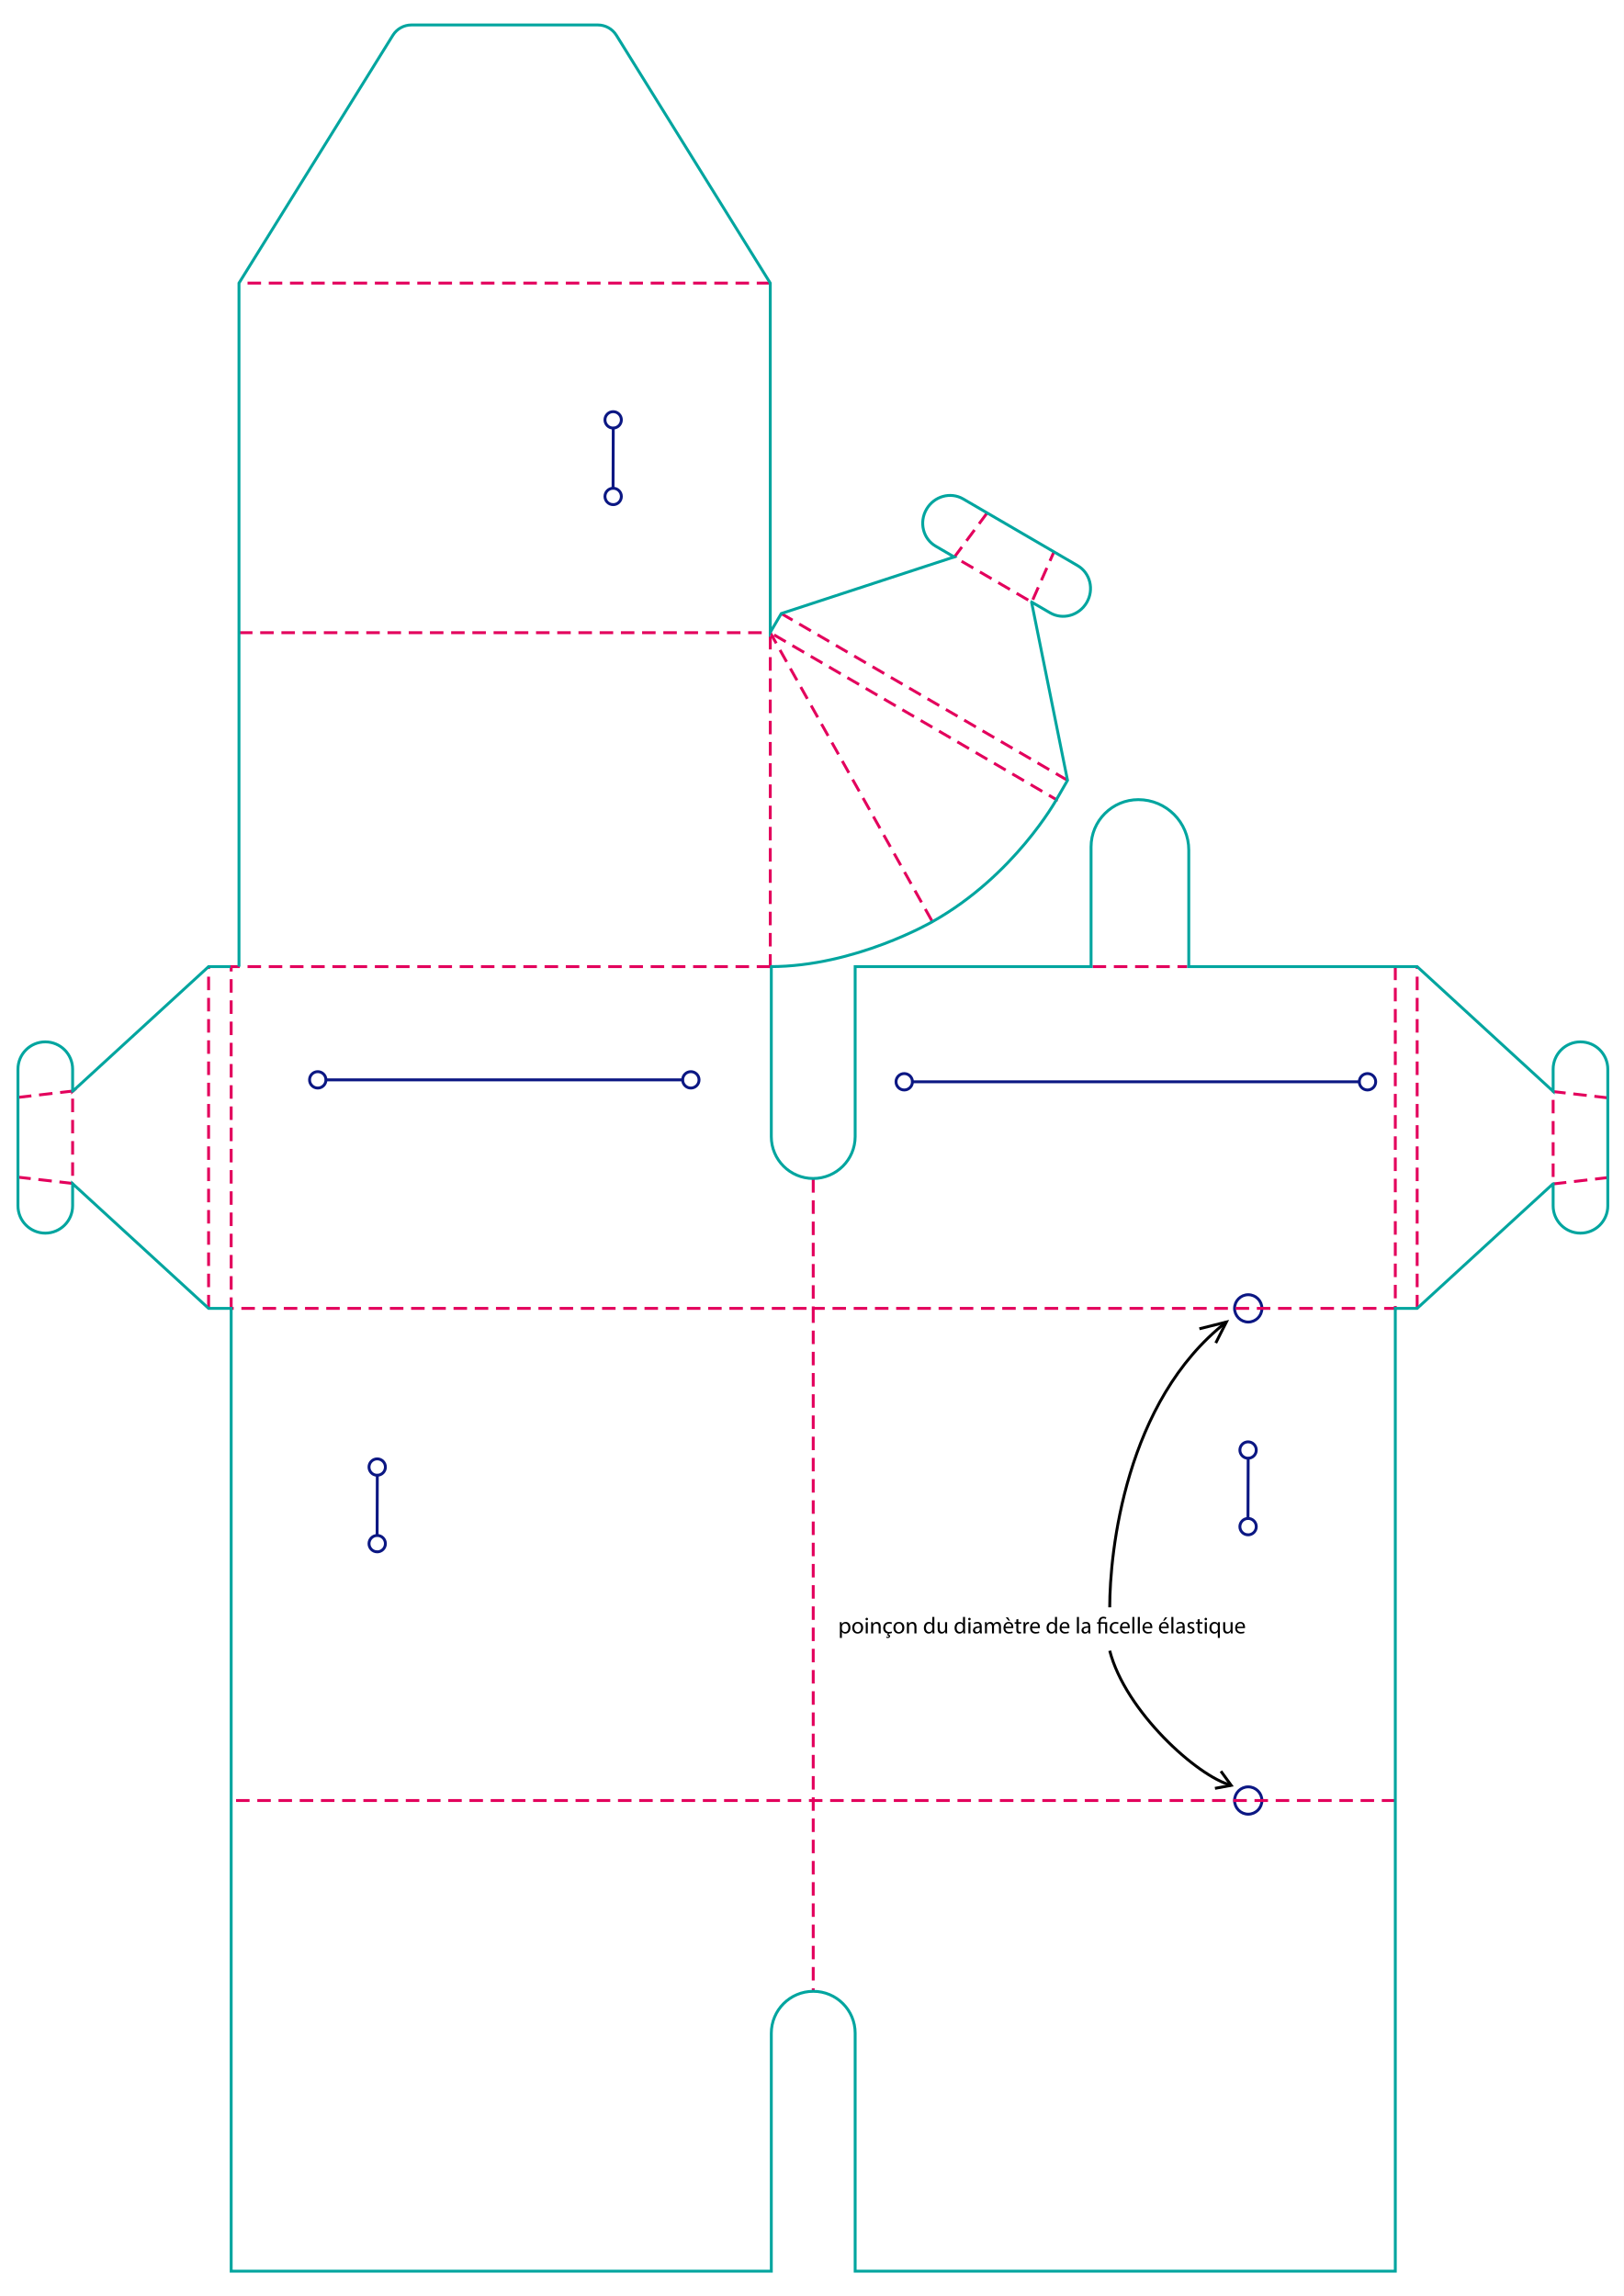
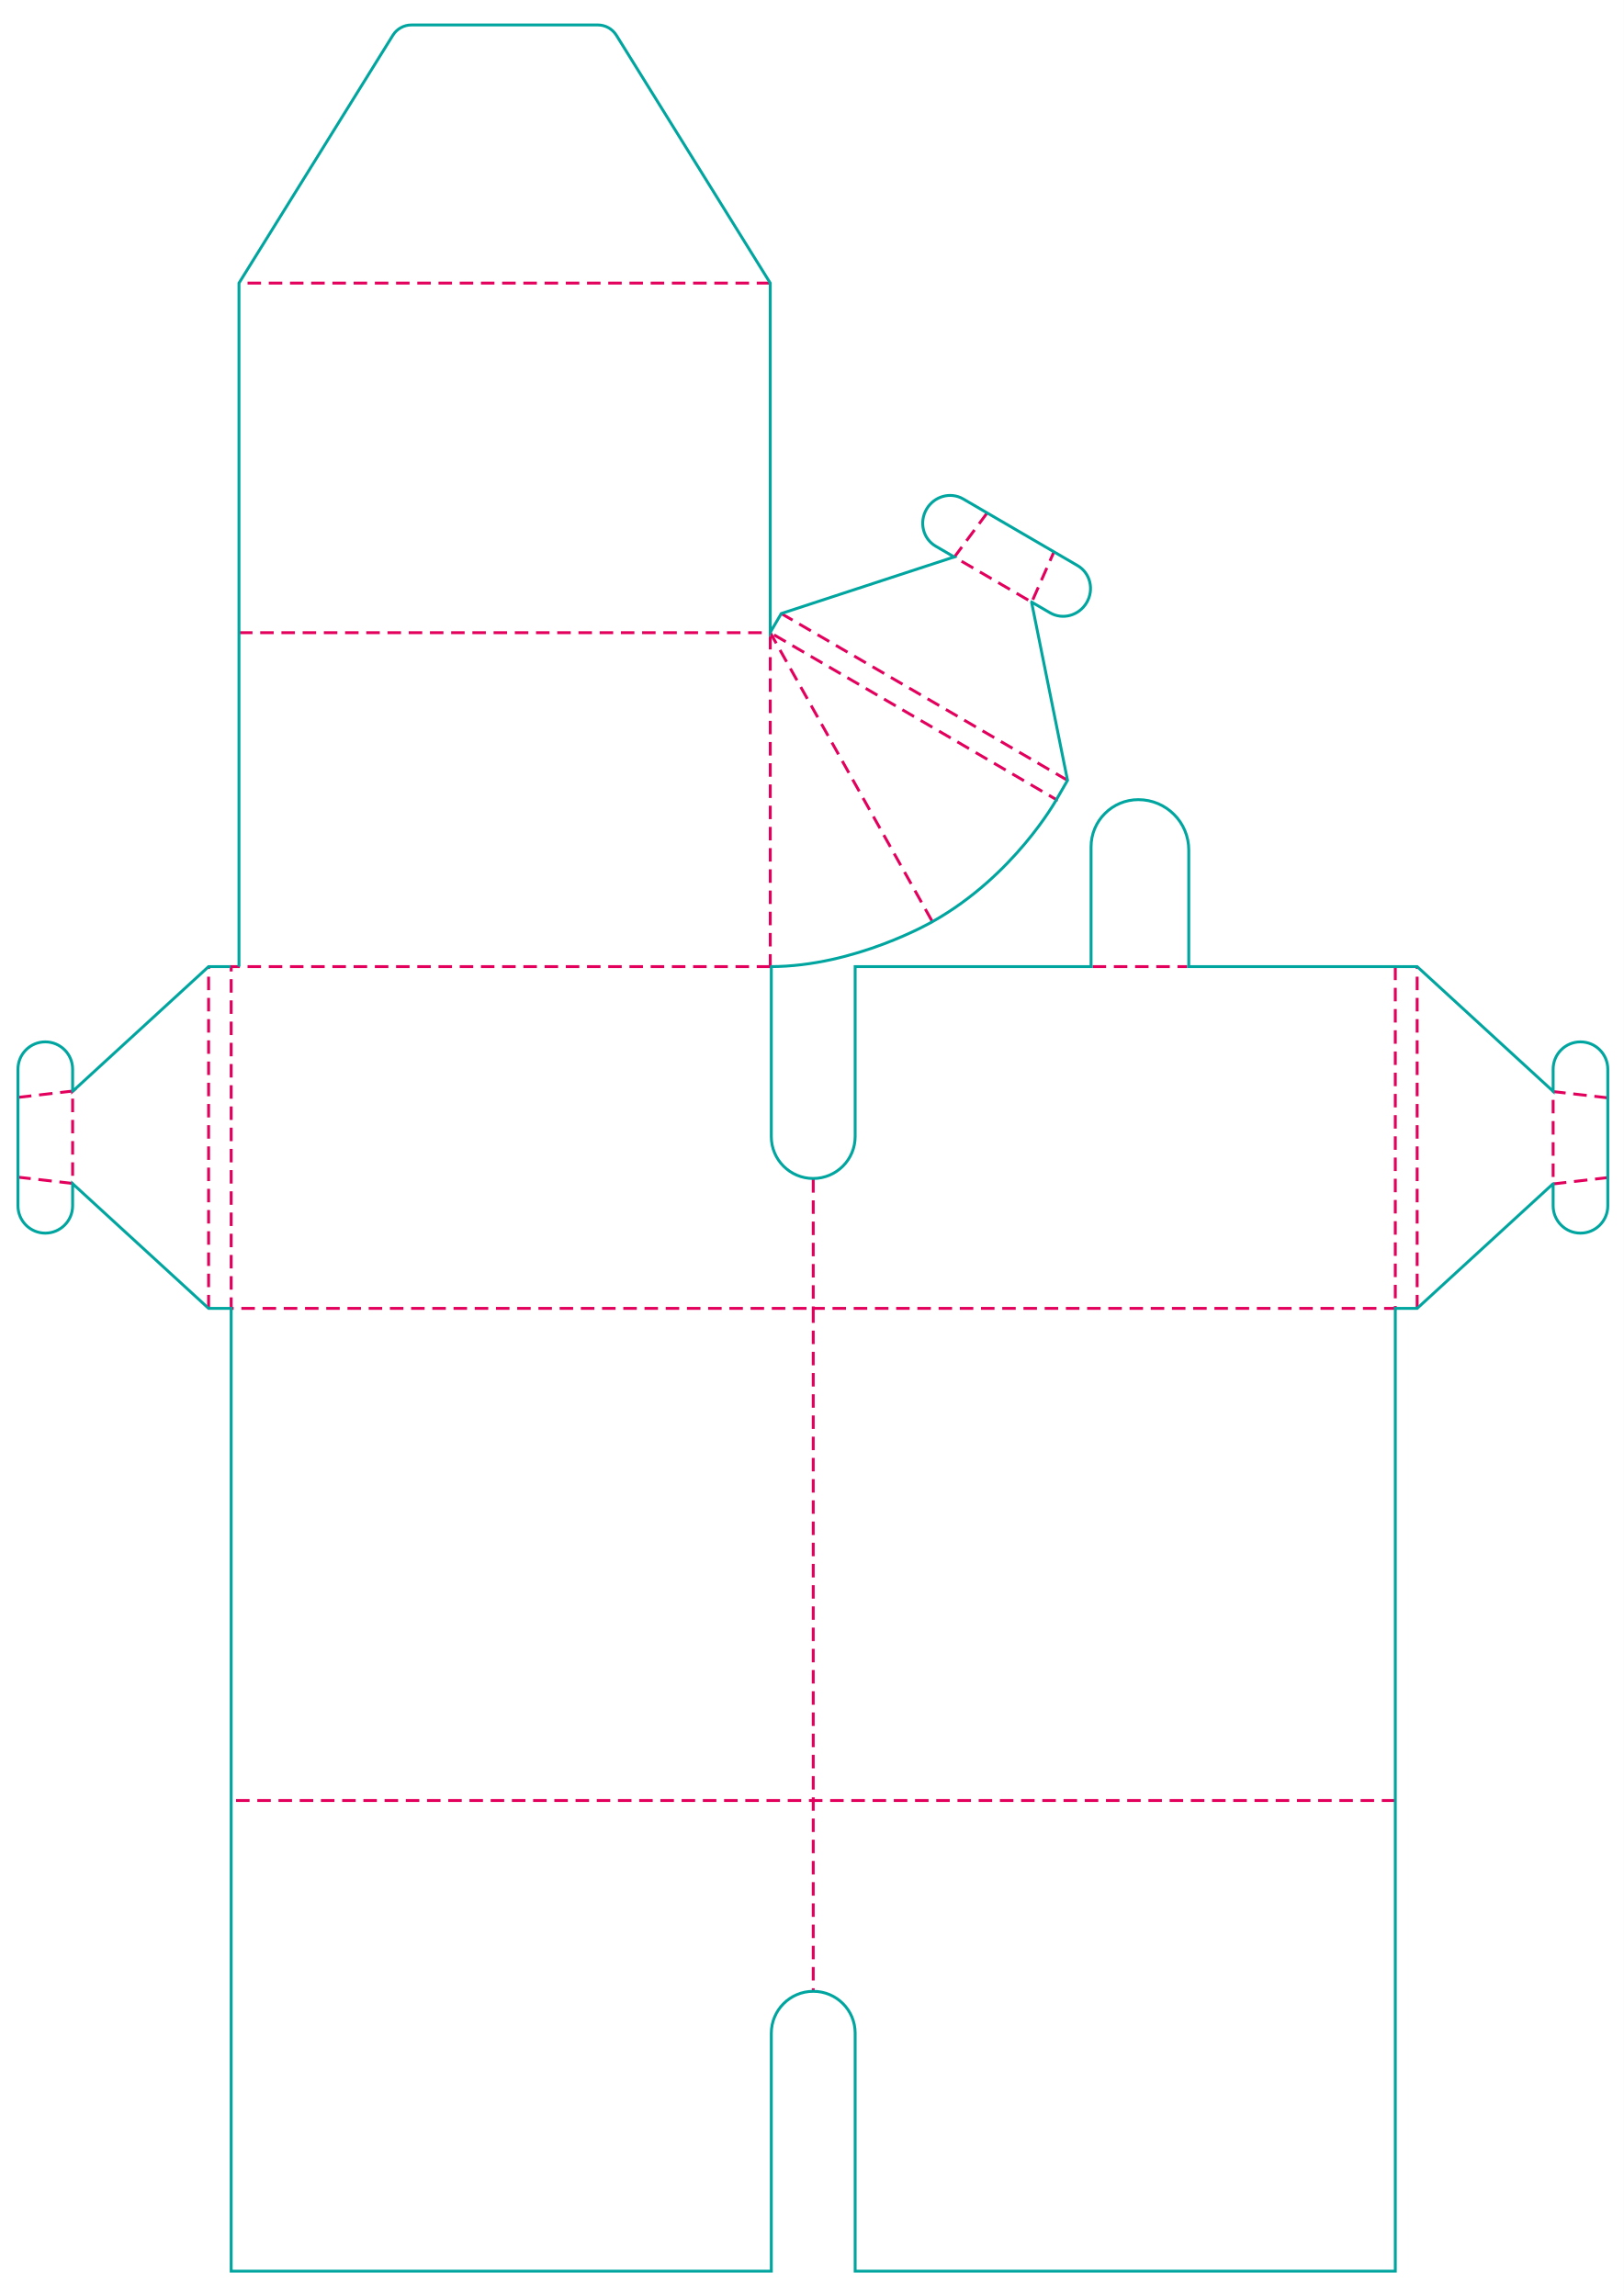
<svg xmlns="http://www.w3.org/2000/svg" viewBox="0 0 841.89 1190.55" role="img" aria-label="Aperçu du patron du porte-monnaie">
-   <style>path[stroke]{vector-effect:non-scaling-stroke;stroke-width:1.5px}path.fold{stroke-dasharray:7 4}</style>
+   <style>path[stroke]{vector-effect:non-scaling-stroke;stroke-width:1.5px}path.cut{stroke:#00A59F}path.fold{stroke:#E3005C}path.fold{stroke-dasharray:7 4}</style>
  <rect width="100%" height="100%" fill="#fff" />
-   <path fill="none" stroke-width="0.003" stroke-linecap="butt" stroke-linejoin="miter" class="hole" stroke="#0B1783" stroke-opacity="1" stroke-miterlimit="10" d="M -0.002 0.002 C -0.017 -0.002 -0.037 -0.006 -0.052 -0.006 C -2.401 -0.006 -4.304 1.897 -4.304 4.246 C -4.304 6.594 -2.401 8.497 -0.052 8.497 C 2.296 8.497 4.199 6.594 4.199 4.246 C 4.199 1.917 2.324 0.029 -0.002 0.002 L -0.103 -31.236 C -2.428 -31.264 -4.304 -33.151 -4.304 -35.48 C -4.304 -37.801 -2.444 -39.681 -0.134 -39.728 L -0.134 -39.744 L -0.134 -39.728 C -0.107 -39.728 -0.08 -39.732 -0.052 -39.732 C 2.296 -39.732 4.199 -37.829 4.199 -35.48 C 4.199 -33.136 2.296 -31.229 -0.052 -31.229 C -0.072 -31.229 -0.087 -31.233 -0.103 -31.236 " transform="matrix(0.999623, 0, 0, -0.999623, 195.6148, 764.9667)" />
-   <path fill="none" stroke-width="0.003" stroke-linecap="butt" stroke-linejoin="miter" class="hole" stroke="#0B1783" stroke-opacity="1" stroke-miterlimit="10" d="M -0.001 -0.001 C -0.017 -0.001 -0.036 -0.005 -0.052 -0.005 C -2.4 -0.005 -4.303 1.898 -4.303 4.247 C -4.303 6.595 -2.4 8.498 -0.052 8.498 C 2.297 8.498 4.2 6.595 4.2 4.247 C 4.2 1.918 2.324 0.03 -0.001 -0.001 L -0.106 -31.235 C -2.428 -31.263 -4.303 -33.15 -4.303 -35.479 C -4.303 -37.8 -2.443 -39.68 -0.134 -39.727 L -0.134 -39.742 L -0.134 -39.727 C -0.106 -39.727 -0.083 -39.735 -0.052 -39.735 C 2.297 -39.735 4.2 -37.832 4.2 -35.479 C 4.2 -33.134 2.297 -31.228 -0.052 -31.228 C -0.071 -31.228 -0.087 -31.235 -0.106 -31.235 " transform="matrix(0.999623, 0, 0, -0.999623, 317.9423, 221.9561)" />
-   <path fill="none" stroke-width="0.003" stroke-linecap="butt" stroke-linejoin="miter" class="hole" stroke="#0B1783" stroke-opacity="1" stroke-miterlimit="10" d="M 0 -0.001 C -0.019 -0.001 -0.035 -0.005 -0.055 -0.005 C -2.399 -0.005 -4.306 1.898 -4.306 4.247 C -4.306 6.596 -2.399 8.499 -0.055 8.499 C 2.294 8.499 4.197 6.596 4.197 4.247 C 4.197 1.914 2.321 0.031 0 -0.001 L -0.105 -31.235 C -2.43 -31.262 -4.306 -33.15 -4.306 -35.483 C -4.306 -37.8 -2.442 -39.68 -0.137 -39.727 L -0.137 -39.742 L -0.137 -39.727 C -0.105 -39.727 -0.082 -39.734 -0.055 -39.734 C 2.294 -39.734 4.197 -37.831 4.197 -35.483 C 4.197 -33.134 2.294 -31.227 -0.055 -31.227 C -0.07 -31.227 -0.09 -31.235 -0.105 -31.235 " transform="matrix(0.999623, 0, 0, -0.999623, 647.117, 756.1438)" />
-   <path fill="none" stroke-width="0.003" stroke-linecap="butt" stroke-linejoin="miter" class="hole" stroke="#0B1783" stroke-opacity="1" stroke-miterlimit="10" d="M -0.001 0.001 C -3.908 0.001 -7.085 3.181 -7.085 7.085 C -7.085 10.993 -3.908 14.174 -0.001 14.174 C 3.907 14.174 7.088 10.993 7.088 7.085 C 7.088 3.181 3.907 0.001 -0.001 0.001 Z M -0.001 0.001 " transform="matrix(0.999623, 0, 0, -0.999623, 647.1453, 685.5201)" />
-   <path fill="none" stroke-width="0.003" stroke-linecap="butt" stroke-linejoin="miter" class="hole" stroke="#0B1783" stroke-opacity="1" stroke-miterlimit="10" d="M -0.001 -0.002 C -3.908 -0.002 -7.085 3.179 -7.085 7.087 C -7.085 10.994 -3.908 14.175 -0.001 14.175 C 3.907 14.175 7.088 10.994 7.088 7.087 C 7.088 3.179 3.907 -0.002 -0.001 -0.002 Z M -0.001 -0.002 " transform="matrix(0.999623, 0, 0, -0.999623, 647.1453, 940.7091)" />
-   <path fill="none" stroke-width="0.003" stroke-linecap="butt" stroke-linejoin="miter" class="hole" stroke="#0B1783" stroke-opacity="1" stroke-miterlimit="10" d="M 0.002 -0 C 0.002 -2.349 -1.901 -4.252 -4.254 -4.252 C -6.598 -4.252 -8.505 -2.349 -8.505 -0 C -8.505 2.348 -6.598 4.251 -4.254 4.251 C -1.901 4.251 0.002 2.348 0.002 -0 L 231.765 -0 C 231.765 -2.349 233.668 -4.252 236.017 -4.252 C 238.365 -4.252 240.268 -2.349 240.268 -0 C 240.268 2.348 238.365 4.251 236.017 4.251 C 233.668 4.251 231.765 2.348 231.765 -0 " transform="matrix(0.999623, 0, 0, -0.999623, 473.0449, 560.9371)" />
-   <path fill="none" stroke-width="0.003" stroke-linecap="butt" stroke-linejoin="miter" class="hole" stroke="#0B1783" stroke-opacity="1" stroke-miterlimit="10" d="M 0.001 0 C 0.001 2.349 1.904 4.252 4.253 4.252 C 6.602 4.252 8.505 2.349 8.505 0 C 8.505 -2.349 6.602 -4.252 4.253 -4.252 C 1.904 -4.252 0.001 -2.349 0.001 0 L -184.994 0 C -184.994 2.349 -186.897 4.252 -189.246 4.252 C -191.594 4.252 -193.497 2.349 -193.497 0 C -193.497 -2.349 -191.594 -4.252 -189.246 -4.252 C -186.897 -4.252 -184.994 -2.349 -184.994 0 " transform="matrix(0.999623, 0, 0, -0.999623, 353.9126, 559.9375)" />
  <path fill="none" stroke-width="0.003" stroke-linecap="butt" stroke-linejoin="miter" class="fold" stroke="#E3005C" stroke-opacity="1" stroke-miterlimit="10" d="M -0.001 -0.001 L 28.345 3.289 L 28.345 3.156 L 28.509 3.305 L 28.345 3.289 L 28.345 -44.753 L 28.185 -44.604 L -0.001 -41.372 " transform="matrix(0.999623, 0, 0, -0.999623, 9.313943, 569.0377)" />
  <path fill="none" stroke-width="0.003" stroke-linecap="butt" stroke-linejoin="miter" class="fold" stroke="#E3005C" stroke-opacity="1" stroke-miterlimit="10" d="M -0.001 -0.002 L -0.001 177.28 " transform="matrix(0.999623, 0, 0, -0.999623, 108.1454, 678.4358)" />
  <path fill="none" stroke-width="0.003" stroke-linecap="butt" stroke-linejoin="miter" class="fold" stroke="#E3005C" stroke-opacity="1" stroke-miterlimit="10" d="M 0.002 -0 L -603.769 -0 " transform="matrix(0.999623, 0, 0, -0.999623, 723.389, 933.6248)" />
  <path fill="none" stroke-width="0.003" stroke-linecap="butt" stroke-linejoin="miter" class="fold" stroke="#E3005C" stroke-opacity="1" stroke-miterlimit="10" d="M 0.001 -0.001 L -279.597 -0.001 L -279.597 -177.283 L 22.286 -177.283 L 22.286 -531.537 " transform="matrix(0.999623, 0, 0, -0.999623, 399.3393, 501.2214)" />
  <path fill="none" stroke-width="0.003" stroke-linecap="butt" stroke-linejoin="miter" class="fold" stroke="#E3005C" stroke-opacity="1" stroke-miterlimit="10" d="M 0.001 -0.001 L 275.546 -0.001 L 275.546 0.12 L 275.546 -0.001 L 359.629 -149.929 " transform="matrix(0.999623, 0, 0, -0.999623, 123.8972, 328.0572)" />
  <path fill="none" stroke-width="0.003" stroke-linecap="butt" stroke-linejoin="miter" class="fold" stroke="#E3005C" stroke-opacity="1" stroke-miterlimit="10" d="M 0.001 -0.001 L -275.545 -0.001 " transform="matrix(0.999623, 0, 0, -0.999623, 399.3393, 146.7921)" />
  <path fill="none" stroke-width="0.003" stroke-linecap="butt" stroke-linejoin="miter" class="fold" stroke="#E3005C" stroke-opacity="1" stroke-miterlimit="10" d="M 0.002 -0.001 L -16.899 -22.771 L -17.102 -22.842 L 2.956 -34.533 L 23.018 -46.221 L 23.128 -46.284 L 23.061 -46.436 L 23.018 -46.221 L 23.128 -46.284 L 34.648 -20.188 " transform="matrix(0.999623, 0, 0, -0.999623, 511.7871, 265.96)" />
  <path fill="none" stroke-width="0.003" stroke-linecap="butt" stroke-linejoin="miter" class="fold" stroke="#E3005C" stroke-opacity="1" stroke-miterlimit="10" d="M 0.001 -0.001 L -148.461 86.512 " transform="matrix(0.999623, 0, 0, -0.999623, 553.4521, 404.628)" />
  <path fill="none" stroke-width="0.003" stroke-linecap="butt" stroke-linejoin="miter" class="fold" stroke="#E3005C" stroke-opacity="1" stroke-miterlimit="10" d="M 0.001 -0.001 L -0.542 -0.001 L -0.542 173.228 L 147.869 86.613 L 147.92 86.832 " transform="matrix(0.999623, 0, 0, -0.999623, 399.8821, 501.2214)" />
  <path fill="none" stroke-width="0.003" stroke-linecap="butt" stroke-linejoin="miter" class="fold" stroke="#E3005C" stroke-opacity="1" stroke-miterlimit="10" d="M 0.002 -0.001 L 0.002 -177.283 L -301.886 -177.283 L -301.886 -109.898 " transform="matrix(0.999623, 0, 0, -0.999623, 723.389, 501.2214)" />
  <path fill="none" stroke-width="0.003" stroke-linecap="butt" stroke-linejoin="miter" class="fold" stroke="#E3005C" stroke-opacity="1" stroke-miterlimit="10" d="M -0.001 -0.002 L -0.001 177.28 " transform="matrix(0.999623, 0, 0, -0.999623, 734.7236, 678.4358)" />
  <path fill="none" stroke-width="0.003" stroke-linecap="butt" stroke-linejoin="miter" class="fold" stroke="#E3005C" stroke-opacity="1" stroke-miterlimit="10" d="M -0.001 0.001 L -28.183 3.233 L -28.347 3.382 L -28.347 -44.66 L -28.512 -44.68 L -28.347 -44.527 L -28.347 -44.66 L -0.001 -41.374 " transform="matrix(0.999623, 0, 0, -0.999623, 833.5555, 569.2631)" />
  <path fill="none" stroke-width="0.003" stroke-linecap="butt" stroke-linejoin="miter" class="fold" stroke="#E3005C" stroke-opacity="1" stroke-miterlimit="10" d="M 0 -0.001 L 49.05 -0.001 " transform="matrix(0.999623, 0, 0, -0.999623, 566.4687, 501.2214)" />
  <path fill="none" stroke-width="0.003" stroke-linecap="butt" stroke-linejoin="miter" class="cut" stroke="#00A59F" stroke-opacity="1" stroke-miterlimit="10" d="M 0 -0.001 L -11.34 -0.001 L -81.698 -64.537 L -81.862 -64.557 L -81.862 -53.209 C -81.862 -45.382 -88.209 -39.035 -96.036 -39.035 C -103.863 -39.035 -110.209 -45.382 -110.209 -53.209 L -110.209 -124.075 C -110.209 -131.902 -103.863 -138.249 -96.036 -138.249 C -88.209 -138.249 -81.862 -131.902 -81.862 -124.075 L -81.862 -112.594 L -11.34 -177.283 L 0.368 -177.283 L 0.368 -676.709 L 280.509 -676.709 L 280.509 -553.315 C 280.509 -541.299 290.239 -531.557 302.251 -531.537 C 302.263 -531.537 302.275 -531.537 302.286 -531.537 C 314.275 -531.537 323.998 -541.26 323.998 -553.249 L 323.998 -676.709 L 604.138 -676.709 L 604.138 -177.283 L 615.475 -177.283 L 685.833 -112.747 L 685.997 -112.727 L 685.997 -124.075 C 685.997 -131.902 692.343 -138.249 700.171 -138.249 C 707.998 -138.249 714.344 -131.902 714.344 -124.075 L 714.344 -53.209 C 714.344 -45.382 707.998 -39.035 700.171 -39.035 C 692.343 -39.035 685.997 -45.382 685.997 -53.209 L 685.997 -64.686 L 615.475 -0.001 L 496.207 -0.001 C 496.656 -0.001 497.02 0.366 497.02 0.815 L 497.02 60.459 C 497.02 74.906 485.312 86.613 470.865 86.613 C 457.321 86.613 446.344 75.637 446.344 62.089 L 446.344 0.815 C 446.344 0.366 446.708 -0.001 447.157 -0.001 L 323.998 -0.001 L 323.998 -88.12 C 323.998 -100.141 314.263 -109.882 302.251 -109.898 C 302.239 -109.898 302.228 -109.898 302.22 -109.898 C 290.227 -109.898 280.509 -100.18 280.509 -88.191 L 280.509 -0.001 L 279.965 -0.001 C 323.998 -0.001 364.048 23.301 364.048 23.301 C 406.572 47.181 428.377 86.613 428.377 86.613 L 434.137 96.629 L 415.516 188.914 L 415.583 189.066 L 425.083 183.529 C 431.64 179.707 440.147 182.095 444.09 188.855 C 448.029 195.619 445.911 204.201 439.357 208.019 L 427.103 215.162 L 409.682 225.31 L 392.457 235.349 L 380.011 242.602 C 373.454 246.42 364.947 244.036 361.008 237.272 C 357.065 230.508 359.183 221.93 365.74 218.108 L 375.353 212.509 L 285.675 183.146 L 279.965 173.345 L 279.965 354.562 C 279.965 354.562 215.632 458.175 200.15 483.114 C 198.083 486.448 194.441 488.464 190.521 488.464 L 93.864 488.464 C 89.941 488.464 86.299 486.44 84.231 483.107 L 4.42 354.562 L 4.42 -0.001 " transform="matrix(0.999623, 0, 0, -0.999623, 119.48, 501.2214)" />
-   <path fill-rule="nonzero" fill="rgb(0%, 0%, 0%)" fill-opacity="1" d="M 436.473 844.594 C 436.473 844.75 436.496 844.895 436.523 845.027 C 436.715 845.758 437.348 846.262 438.105 846.262 C 439.219 846.262 439.867 845.348 439.867 844.02 C 439.867 842.855 439.254 841.859 438.141 841.859 C 437.422 841.859 436.75 842.375 436.547 843.168 C 436.508 843.301 436.473 843.457 436.473 843.598 Z M 435.43 843.047 C 435.43 842.305 435.406 841.703 435.383 841.152 L 436.328 841.152 L 436.379 842.148 L 436.402 842.148 C 436.832 841.441 437.516 841.023 438.465 841.023 C 439.867 841.023 440.922 842.207 440.922 843.973 C 440.922 846.059 439.652 847.09 438.285 847.09 C 437.516 847.09 436.844 846.754 436.496 846.176 L 436.473 846.176 L 436.473 849.332 L 435.43 849.332 Z M 435.43 843.047 " />
-   <path fill-rule="nonzero" fill="rgb(0%, 0%, 0%)" fill-opacity="1" d="M 442.902 844.066 C 442.902 845.336 443.633 846.297 444.668 846.297 C 445.676 846.297 446.426 845.348 446.426 844.043 C 446.426 843.059 445.938 841.812 444.691 841.812 C 443.441 841.812 442.902 842.965 442.902 844.066 M 447.508 844.008 C 447.508 846.152 446.02 847.086 444.617 847.086 C 443.047 847.086 441.836 845.938 441.836 844.102 C 441.836 842.16 443.105 841.023 444.715 841.023 C 446.379 841.023 447.508 842.234 447.508 844.008 " />
-   <path fill-rule="nonzero" fill="rgb(0%, 0%, 0%)" fill-opacity="1" d="M 448.844 841.152 L 449.898 841.152 L 449.898 846.957 L 448.844 846.957 Z M 450.016 839.523 C 450.027 839.883 449.766 840.172 449.344 840.172 C 448.973 840.172 448.711 839.883 448.711 839.523 C 448.711 839.152 448.984 838.863 449.367 838.863 C 449.766 838.863 450.016 839.152 450.016 839.523 " />
-   <path fill-rule="nonzero" fill="rgb(0%, 0%, 0%)" fill-opacity="1" d="M 451.648 842.723 C 451.648 842.125 451.637 841.633 451.602 841.152 L 452.535 841.152 L 452.594 842.113 L 452.621 842.113 C 452.906 841.562 453.578 841.023 454.539 841.023 C 455.34 841.023 456.586 841.5 456.586 843.492 L 456.586 846.957 L 455.535 846.957 L 455.535 843.613 C 455.535 842.676 455.184 841.898 454.191 841.898 C 453.496 841.898 452.957 842.387 452.773 842.977 C 452.727 843.109 452.703 843.289 452.703 843.469 L 452.703 846.957 L 451.648 846.957 Z M 451.648 842.723 " />
-   <path fill-rule="nonzero" fill="rgb(0%, 0%, 0%)" fill-opacity="1" d="M 462.441 846.742 C 462.191 846.871 461.641 847.051 460.941 847.078 L 460.633 847.555 C 461.074 847.617 461.473 847.926 461.473 848.383 C 461.473 849.09 460.883 849.355 460.223 849.355 C 459.926 849.355 459.613 849.27 459.41 849.148 L 459.59 848.637 C 459.781 848.754 460.02 848.816 460.238 848.816 C 460.5 848.816 460.754 848.719 460.754 848.43 C 460.738 848.117 460.379 847.977 459.816 847.926 L 460.32 847.051 C 458.832 846.859 457.887 845.734 457.887 844.113 C 457.887 842.328 459.109 841.035 461.004 841.035 C 461.625 841.035 462.176 841.191 462.465 841.332 L 462.227 842.148 C 461.977 842.004 461.578 841.875 461.004 841.875 C 459.672 841.875 458.953 842.855 458.953 844.066 C 458.953 845.41 459.816 846.238 460.969 846.238 C 461.566 846.238 461.961 846.082 462.262 845.949 Z M 462.441 846.742 " />
-   <path fill-rule="nonzero" fill="rgb(0%, 0%, 0%)" fill-opacity="1" d="M 464.254 844.066 C 464.254 845.336 464.984 846.297 466.016 846.297 C 467.023 846.297 467.777 845.348 467.777 844.043 C 467.777 843.059 467.289 841.812 466.043 841.812 C 464.793 841.812 464.254 842.965 464.254 844.066 M 468.859 844.008 C 468.859 846.152 467.371 847.086 465.969 847.086 C 464.398 847.086 463.188 845.938 463.188 844.102 C 463.188 842.16 464.457 841.023 466.066 841.023 C 467.73 841.023 468.859 842.234 468.859 844.008 " />
-   <path fill-rule="nonzero" fill="rgb(0%, 0%, 0%)" fill-opacity="1" d="M 470.195 842.723 C 470.195 842.125 470.18 841.633 470.145 841.152 L 471.082 841.152 L 471.141 842.113 L 471.164 842.113 C 471.453 841.562 472.125 841.023 473.082 841.023 C 473.887 841.023 475.133 841.5 475.133 843.492 L 475.133 846.957 L 474.078 846.957 L 474.078 843.613 C 474.078 842.676 473.73 841.898 472.734 841.898 C 472.039 841.898 471.5 842.387 471.32 842.977 C 471.273 843.109 471.25 843.289 471.25 843.469 L 471.25 846.957 L 470.195 846.957 Z M 470.195 842.723 " />
-   <path fill-rule="nonzero" fill="rgb(0%, 0%, 0%)" fill-opacity="1" d="M 483.352 843.516 C 483.352 843.383 483.336 843.203 483.301 843.074 C 483.148 842.402 482.57 841.848 481.781 841.848 C 480.688 841.848 480.039 842.809 480.039 844.09 C 480.039 845.266 480.617 846.238 481.754 846.238 C 482.465 846.238 483.109 845.77 483.301 844.98 C 483.336 844.832 483.352 844.691 483.352 844.523 Z M 484.406 838.445 L 484.406 845.457 C 484.406 845.973 484.418 846.562 484.453 846.957 L 483.504 846.957 L 483.457 845.949 L 483.434 845.949 C 483.109 846.598 482.402 847.086 481.457 847.086 C 480.055 847.086 478.973 845.902 478.973 844.141 C 478.961 842.207 480.16 841.023 481.578 841.023 C 482.465 841.023 483.062 841.441 483.328 841.91 L 483.352 841.91 L 483.352 838.445 Z M 484.406 838.445 " />
-   <path fill-rule="nonzero" fill="rgb(0%, 0%, 0%)" fill-opacity="1" d="M 491.016 845.375 C 491.016 845.973 491.027 846.5 491.062 846.957 L 490.129 846.957 L 490.066 846.008 L 490.043 846.008 C 489.766 846.477 489.156 847.09 488.125 847.09 C 487.215 847.09 486.121 846.586 486.121 844.547 L 486.121 841.152 L 487.176 841.152 L 487.176 844.367 C 487.176 845.469 487.512 846.215 488.473 846.215 C 489.18 846.215 489.672 845.723 489.863 845.254 C 489.922 845.098 489.961 844.906 489.961 844.715 L 489.961 841.152 L 491.016 841.152 Z M 491.016 845.375 " />
-   <path fill-rule="nonzero" fill="rgb(0%, 0%, 0%)" fill-opacity="1" d="M 499.266 843.516 C 499.266 843.383 499.254 843.203 499.219 843.074 C 499.066 842.402 498.488 841.848 497.699 841.848 C 496.605 841.848 495.957 842.809 495.957 844.09 C 495.957 845.266 496.535 846.238 497.672 846.238 C 498.379 846.238 499.027 845.77 499.219 844.98 C 499.254 844.832 499.266 844.691 499.266 844.523 Z M 500.324 838.445 L 500.324 845.457 C 500.324 845.973 500.336 846.562 500.371 846.957 L 499.422 846.957 L 499.375 845.949 L 499.352 845.949 C 499.027 846.598 498.32 847.086 497.375 847.086 C 495.969 847.086 494.891 845.902 494.891 844.141 C 494.879 842.207 496.078 841.023 497.492 841.023 C 498.379 841.023 498.98 841.441 499.246 841.91 L 499.266 841.91 L 499.266 838.445 Z M 500.324 838.445 " />
-   <path fill-rule="nonzero" fill="rgb(0%, 0%, 0%)" fill-opacity="1" d="M 502.078 841.152 L 503.133 841.152 L 503.133 846.957 L 502.078 846.957 Z M 503.25 839.523 C 503.262 839.883 503 840.172 502.578 840.172 C 502.211 840.172 501.945 839.883 501.945 839.523 C 501.945 839.152 502.219 838.863 502.605 838.863 C 503 838.863 503.25 839.152 503.25 839.523 " />
-   <path fill-rule="nonzero" fill="rgb(0%, 0%, 0%)" fill-opacity="1" d="M 507.941 843.996 C 506.789 843.973 505.484 844.176 505.484 845.301 C 505.484 845.984 505.938 846.309 506.477 846.309 C 507.234 846.309 507.711 845.828 507.879 845.34 C 507.918 845.23 507.941 845.109 507.941 845.004 Z M 508.098 846.957 L 508.012 846.227 L 507.977 846.227 C 507.652 846.68 507.031 847.09 506.203 847.09 C 505.027 847.09 504.426 846.262 504.426 845.422 C 504.426 844.02 505.672 843.25 507.918 843.266 L 507.918 843.145 C 507.918 842.664 507.785 841.801 506.598 841.801 C 506.059 841.801 505.496 841.969 505.086 842.23 L 504.848 841.539 C 505.328 841.227 506.023 841.023 506.754 841.023 C 508.527 841.023 508.961 842.23 508.961 843.395 L 508.961 845.566 C 508.961 846.07 508.984 846.562 509.055 846.957 Z M 508.098 846.957 " />
-   <path fill-rule="nonzero" fill="rgb(0%, 0%, 0%)" fill-opacity="1" d="M 510.664 842.723 C 510.664 842.125 510.652 841.633 510.617 841.152 L 511.539 841.152 L 511.59 842.09 L 511.625 842.09 C 511.949 841.539 512.488 841.023 513.445 841.023 C 514.238 841.023 514.836 841.5 515.09 842.184 L 515.113 842.184 C 515.293 841.859 515.52 841.609 515.762 841.43 C 516.109 841.164 516.492 841.023 517.043 841.023 C 517.809 841.023 518.949 841.527 518.949 843.539 L 518.949 846.957 L 517.918 846.957 L 517.918 843.672 C 517.918 842.555 517.512 841.887 516.66 841.887 C 516.059 841.887 515.594 842.328 515.414 842.844 C 515.363 842.988 515.328 843.18 515.328 843.371 L 515.328 846.957 L 514.297 846.957 L 514.297 843.48 C 514.297 842.555 513.891 841.887 513.086 841.887 C 512.43 841.887 511.949 842.414 511.781 842.941 C 511.719 843.094 511.695 843.277 511.695 843.457 L 511.695 846.957 L 510.664 846.957 Z M 510.664 842.723 " />
-   <path fill-rule="nonzero" fill="rgb(0%, 0%, 0%)" fill-opacity="1" d="M 522.574 838.648 L 523.629 840.363 L 522.875 840.363 L 521.414 838.648 Z M 524.348 843.492 C 524.363 842.82 524.074 841.777 522.887 841.777 C 521.82 841.777 521.352 842.762 521.27 843.492 Z M 521.258 844.246 C 521.281 845.672 522.191 846.262 523.246 846.262 C 524.004 846.262 524.457 846.129 524.852 845.961 L 525.031 846.715 C 524.66 846.883 524.027 847.078 523.102 847.078 C 521.316 847.078 520.25 845.902 520.25 844.152 C 520.25 842.402 521.281 841.023 522.973 841.023 C 524.863 841.023 525.367 842.688 525.367 843.754 C 525.367 843.973 525.344 844.141 525.332 844.246 Z M 521.258 844.246 " />
-   <path fill-rule="nonzero" fill="rgb(0%, 0%, 0%)" fill-opacity="1" d="M 527.949 839.488 L 527.949 841.152 L 529.461 841.152 L 529.461 841.957 L 527.949 841.957 L 527.949 845.086 C 527.949 845.805 528.152 846.215 528.742 846.215 C 529.016 846.215 529.219 846.176 529.352 846.141 L 529.402 846.93 C 529.199 847.016 528.875 847.078 528.465 847.078 C 527.973 847.078 527.578 846.922 527.328 846.633 C 527.027 846.32 526.918 845.805 526.918 845.121 L 526.918 841.957 L 526.02 841.957 L 526.02 841.152 L 526.918 841.152 L 526.918 839.762 Z M 527.949 839.488 " />
-   <path fill-rule="nonzero" fill="rgb(0%, 0%, 0%)" fill-opacity="1" d="M 530.648 842.965 C 530.648 842.281 530.637 841.691 530.602 841.152 L 531.523 841.152 L 531.562 842.293 L 531.609 842.293 C 531.871 841.512 532.508 841.023 533.215 841.023 C 533.336 841.023 533.418 841.035 533.516 841.059 L 533.516 842.055 C 533.406 842.027 533.301 842.016 533.156 842.016 C 532.414 842.016 531.883 842.578 531.742 843.371 C 531.719 843.516 531.691 843.684 531.691 843.863 L 531.691 846.957 L 530.648 846.957 Z M 530.648 842.965 " />
-   <path fill-rule="nonzero" fill="rgb(0%, 0%, 0%)" fill-opacity="1" d="M 538.133 843.492 C 538.145 842.82 537.855 841.777 536.672 841.777 C 535.605 841.777 535.137 842.762 535.051 843.492 Z M 535.039 844.246 C 535.062 845.676 535.973 846.262 537.027 846.262 C 537.785 846.262 538.238 846.129 538.637 845.961 L 538.816 846.715 C 538.445 846.883 537.809 847.078 536.887 847.078 C 535.102 847.078 534.031 845.902 534.031 844.152 C 534.031 842.398 535.062 841.023 536.754 841.023 C 538.648 841.023 539.152 842.688 539.152 843.754 C 539.152 843.969 539.129 844.137 539.117 844.246 Z M 535.039 844.246 " />
-   <path fill-rule="nonzero" fill="rgb(0%, 0%, 0%)" fill-opacity="1" d="M 546.961 843.516 C 546.961 843.383 546.949 843.203 546.914 843.074 C 546.758 842.402 546.184 841.848 545.391 841.848 C 544.301 841.848 543.652 842.809 543.652 844.09 C 543.652 845.266 544.227 846.238 545.367 846.238 C 546.074 846.238 546.723 845.77 546.914 844.98 C 546.949 844.832 546.961 844.691 546.961 844.523 Z M 548.016 838.445 L 548.016 845.457 C 548.016 845.973 548.027 846.562 548.062 846.957 L 547.117 846.957 L 547.07 845.949 L 547.043 845.949 C 546.723 846.598 546.016 847.086 545.066 847.086 C 543.664 847.086 542.586 845.902 542.586 844.141 C 542.57 842.207 543.773 841.023 545.188 841.023 C 546.074 841.023 546.672 841.441 546.938 841.91 L 546.961 841.91 L 546.961 838.445 Z M 548.016 838.445 " />
-   <path fill-rule="nonzero" fill="rgb(0%, 0%, 0%)" fill-opacity="1" d="M 553.449 843.492 C 553.465 842.82 553.176 841.777 551.988 841.777 C 550.922 841.777 550.453 842.762 550.371 843.492 Z M 550.355 844.246 C 550.383 845.676 551.293 846.262 552.348 846.262 C 553.102 846.262 553.559 846.129 553.953 845.961 L 554.137 846.715 C 553.762 846.883 553.129 847.078 552.203 847.078 C 550.418 847.078 549.352 845.902 549.352 844.152 C 549.352 842.398 550.383 841.023 552.074 841.023 C 553.969 841.023 554.473 842.688 554.473 843.754 C 554.473 843.969 554.445 844.137 554.434 844.246 Z M 550.355 844.246 " />
-   <path fill-rule="nonzero" fill="rgb(0%, 0%, 0%)" fill-opacity="1" d="M 558.324 838.445 L 559.379 838.445 L 559.379 846.957 L 558.324 846.957 Z M 558.324 838.445 " />
-   <path fill-rule="nonzero" fill="rgb(0%, 0%, 0%)" fill-opacity="1" d="M 564.211 843.996 C 563.059 843.973 561.754 844.176 561.754 845.301 C 561.754 845.984 562.207 846.309 562.75 846.309 C 563.504 846.309 563.984 845.828 564.152 845.34 C 564.188 845.23 564.211 845.109 564.211 845.004 Z M 564.367 846.957 L 564.281 846.227 L 564.246 846.227 C 563.922 846.68 563.301 847.09 562.473 847.09 C 561.297 847.09 560.699 846.262 560.699 845.422 C 560.699 844.02 561.945 843.25 564.188 843.266 L 564.188 843.145 C 564.188 842.664 564.055 841.801 562.867 841.801 C 562.328 841.801 561.766 841.969 561.359 842.23 L 561.117 841.539 C 561.598 841.227 562.293 841.023 563.023 841.023 C 564.797 841.023 565.23 842.23 565.23 843.395 L 565.23 845.566 C 565.23 846.07 565.254 846.562 565.324 846.957 Z M 564.367 846.957 " />
-   <path fill-rule="nonzero" fill="rgb(0%, 0%, 0%)" fill-opacity="1" d="M 569.586 846.957 L 569.586 841.957 L 568.77 841.957 L 568.77 841.152 L 569.586 841.152 L 569.586 840.844 C 569.586 839.309 570.484 838.312 572.113 838.312 C 572.656 838.312 573.289 838.48 573.59 838.695 L 573.289 839.5 C 573.039 839.32 572.582 839.164 572.066 839.164 C 570.953 839.164 570.629 839.941 570.629 840.867 L 570.629 841.152 L 574 841.152 L 574 846.957 L 572.953 846.957 L 572.953 841.957 L 570.629 841.957 L 570.629 846.957 Z M 569.586 846.957 " />
-   <path fill-rule="nonzero" fill="rgb(0%, 0%, 0%)" fill-opacity="1" d="M 579.887 846.742 C 579.613 846.883 579 847.078 578.223 847.078 C 576.473 847.078 575.332 845.891 575.332 844.113 C 575.332 842.328 576.555 841.035 578.449 841.035 C 579.074 841.035 579.625 841.191 579.91 841.332 L 579.672 842.148 C 579.422 842.004 579.023 841.875 578.449 841.875 C 577.117 841.875 576.398 842.855 576.398 844.066 C 576.398 845.41 577.262 846.238 578.414 846.238 C 579.012 846.238 579.41 846.082 579.707 845.949 Z M 579.887 846.742 " />
-   <path fill-rule="nonzero" fill="rgb(0%, 0%, 0%)" fill-opacity="1" d="M 584.734 843.492 C 584.746 842.82 584.457 841.777 583.273 841.777 C 582.207 841.777 581.738 842.762 581.652 843.492 Z M 581.641 844.246 C 581.664 845.676 582.574 846.262 583.629 846.262 C 584.387 846.262 584.84 846.129 585.238 845.961 L 585.418 846.715 C 585.047 846.883 584.41 847.078 583.488 847.078 C 581.703 847.078 580.633 845.902 580.633 844.152 C 580.633 842.398 581.664 841.023 583.355 841.023 C 585.25 841.023 585.754 842.688 585.754 843.754 C 585.754 843.969 585.73 844.137 585.719 844.246 Z M 581.641 844.246 " />
-   <path fill-rule="nonzero" fill="rgb(0%, 0%, 0%)" fill-opacity="1" d="M 587.062 838.445 L 588.117 838.445 L 588.117 846.957 L 587.062 846.957 Z M 587.062 838.445 " />
-   <path fill-rule="nonzero" fill="rgb(0%, 0%, 0%)" fill-opacity="1" d="M 589.895 838.445 L 590.949 838.445 L 590.949 846.957 L 589.895 846.957 Z M 589.895 838.445 " />
-   <path fill-rule="nonzero" fill="rgb(0%, 0%, 0%)" fill-opacity="1" d="M 596.406 843.492 C 596.418 842.82 596.129 841.777 594.941 841.777 C 593.875 841.777 593.41 842.762 593.324 843.492 Z M 593.312 844.246 C 593.336 845.676 594.246 846.262 595.301 846.262 C 596.059 846.262 596.512 846.129 596.91 845.961 L 597.09 846.715 C 596.719 846.883 596.082 847.078 595.16 847.078 C 593.371 847.078 592.305 845.902 592.305 844.152 C 592.305 842.398 593.336 841.023 595.027 841.023 C 596.922 841.023 597.426 842.688 597.426 843.754 C 597.426 843.969 597.398 844.137 597.387 844.246 Z M 593.312 844.246 " />
-   <path fill-rule="nonzero" fill="rgb(0%, 0%, 0%)" fill-opacity="1" d="M 605.211 838.648 L 603.746 840.363 L 602.992 840.363 L 604.047 838.648 Z M 604.957 843.492 C 604.969 842.82 604.684 841.777 603.496 841.777 C 602.43 841.777 601.961 842.762 601.879 843.492 Z M 601.863 844.246 C 601.891 845.672 602.801 846.262 603.855 846.262 C 604.609 846.262 605.066 846.129 605.461 845.961 L 605.641 846.715 C 605.27 846.883 604.633 847.078 603.711 847.078 C 601.926 847.078 600.859 845.902 600.859 844.152 C 600.859 842.402 601.891 841.023 603.578 841.023 C 605.473 841.023 605.977 842.688 605.977 843.754 C 605.977 843.973 605.953 844.141 605.941 844.246 Z M 601.863 844.246 " />
-   <path fill-rule="nonzero" fill="rgb(0%, 0%, 0%)" fill-opacity="1" d="M 607.289 838.445 L 608.344 838.445 L 608.344 846.957 L 607.289 846.957 Z M 607.289 838.445 " />
-   <path fill-rule="nonzero" fill="rgb(0%, 0%, 0%)" fill-opacity="1" d="M 613.176 843.996 C 612.023 843.973 610.719 844.176 610.719 845.301 C 610.719 845.984 611.172 846.309 611.711 846.309 C 612.469 846.309 612.945 845.828 613.113 845.34 C 613.152 845.23 613.176 845.109 613.176 845.004 Z M 613.332 846.957 L 613.246 846.227 L 613.211 846.227 C 612.887 846.68 612.266 847.09 611.438 847.09 C 610.262 847.09 609.66 846.262 609.66 845.422 C 609.66 844.02 610.91 843.25 613.152 843.266 L 613.152 843.145 C 613.152 842.664 613.02 841.801 611.832 841.801 C 611.293 841.801 610.73 841.969 610.32 842.23 L 610.082 841.539 C 610.562 841.227 611.258 841.023 611.988 841.023 C 613.762 841.023 614.195 842.23 614.195 843.395 L 614.195 845.566 C 614.195 846.07 614.219 846.562 614.289 846.957 Z M 613.332 846.957 " />
-   <path fill-rule="nonzero" fill="rgb(0%, 0%, 0%)" fill-opacity="1" d="M 615.754 845.879 C 616.066 846.082 616.617 846.297 617.148 846.297 C 617.914 846.297 618.273 845.914 618.273 845.434 C 618.273 844.93 617.973 844.652 617.195 844.367 C 616.152 843.996 615.66 843.418 615.66 842.727 C 615.66 841.789 616.414 841.023 617.66 841.023 C 618.25 841.023 618.766 841.191 619.09 841.383 L 618.824 842.148 C 618.598 842.004 618.18 841.812 617.637 841.812 C 617.016 841.812 616.668 842.172 616.668 842.605 C 616.668 843.082 617.016 843.301 617.77 843.586 C 618.777 843.973 619.293 844.477 619.293 845.336 C 619.293 846.355 618.5 847.074 617.121 847.074 C 616.488 847.074 615.902 846.922 615.492 846.68 Z M 615.754 845.879 " />
-   <path fill-rule="nonzero" fill="rgb(0%, 0%, 0%)" fill-opacity="1" d="M 621.922 839.488 L 621.922 841.152 L 623.434 841.152 L 623.434 841.957 L 621.922 841.957 L 621.922 845.086 C 621.922 845.805 622.125 846.215 622.711 846.215 C 622.988 846.215 623.191 846.176 623.324 846.141 L 623.371 846.93 C 623.168 847.016 622.844 847.078 622.438 847.078 C 621.945 847.078 621.551 846.922 621.297 846.633 C 620.996 846.32 620.891 845.805 620.891 845.121 L 620.891 841.957 L 619.988 841.957 L 619.988 841.152 L 620.891 841.152 L 620.891 839.762 Z M 621.922 839.488 " />
-   <path fill-rule="nonzero" fill="rgb(0%, 0%, 0%)" fill-opacity="1" d="M 624.621 841.152 L 625.676 841.152 L 625.676 846.957 L 624.621 846.957 Z M 625.793 839.523 C 625.805 839.883 625.543 840.172 625.125 840.172 C 624.75 840.172 624.488 839.883 624.488 839.523 C 624.488 839.152 624.766 838.863 625.148 838.863 C 625.543 838.863 625.793 839.152 625.793 839.523 " />
-   <path fill-rule="nonzero" fill="rgb(0%, 0%, 0%)" fill-opacity="1" d="M 631.383 843.504 C 631.383 843.359 631.371 843.191 631.336 843.062 C 631.18 842.41 630.617 841.859 629.824 841.859 C 628.734 841.859 628.074 842.785 628.074 844.09 C 628.074 845.242 628.625 846.25 629.789 846.25 C 630.473 846.25 631.062 845.828 631.301 845.098 C 631.348 844.953 631.383 844.75 631.383 844.594 Z M 631.383 846.059 L 631.359 846.059 C 631.047 846.633 630.402 847.09 629.465 847.09 C 628.113 847.09 627.008 845.914 627.008 844.148 C 627.008 841.98 628.41 841.023 629.633 841.023 C 630.531 841.023 631.133 841.465 631.418 842.027 L 631.445 842.027 L 631.48 841.152 L 632.477 841.152 C 632.449 841.645 632.438 842.148 632.438 842.746 L 632.438 849.332 L 631.383 849.332 Z M 631.383 846.059 " />
-   <path fill-rule="nonzero" fill="rgb(0%, 0%, 0%)" fill-opacity="1" d="M 639.035 845.375 C 639.035 845.973 639.051 846.5 639.086 846.957 L 638.148 846.957 L 638.09 846.008 L 638.066 846.008 C 637.789 846.477 637.18 847.09 636.148 847.09 C 635.234 847.09 634.145 846.586 634.145 844.547 L 634.145 841.152 L 635.199 841.152 L 635.199 844.367 C 635.199 845.469 635.535 846.215 636.496 846.215 C 637.203 846.215 637.695 845.723 637.887 845.254 C 637.945 845.098 637.98 844.906 637.98 844.715 L 637.98 841.152 L 639.035 841.152 Z M 639.035 845.375 " />
-   <path fill-rule="nonzero" fill="rgb(0%, 0%, 0%)" fill-opacity="1" d="M 644.469 843.492 C 644.484 842.82 644.195 841.777 643.008 841.777 C 641.941 841.777 641.473 842.762 641.391 843.492 Z M 641.375 844.246 C 641.402 845.676 642.312 846.262 643.367 846.262 C 644.121 846.262 644.578 846.129 644.973 845.961 L 645.152 846.715 C 644.781 846.883 644.148 847.078 643.223 847.078 C 641.438 847.078 640.371 845.902 640.371 844.152 C 640.371 842.398 641.402 841.023 643.094 841.023 C 644.984 841.023 645.488 842.688 645.488 843.754 C 645.488 843.969 645.465 844.137 645.453 844.246 Z M 641.375 844.246 " />
-   <path fill="none" stroke-width="1" stroke-linecap="butt" stroke-linejoin="miter" stroke="rgb(0%, 0%, 0%)" stroke-opacity="1" stroke-miterlimit="10" d="M -0 0.001 C -52.5 -40.999 -60.5 -119.498 -60.5 -147.997 " transform="matrix(0.999623, 0, 0, -0.999623, 635.8088, 685.5201)" />
-   <path fill="none" stroke-width="1" stroke-linecap="butt" stroke-linejoin="miter" stroke="rgb(0%, 0%, 0%)" stroke-opacity="1" stroke-miterlimit="10" d="M 0 -0 C 8.172 -31.5 45.412 -65.165 63.001 -69.831 " transform="matrix(0.999623, 0, 0, -0.999623, 575.3316, 855.9529)" />
-   <path fill="none" stroke-width="1" stroke-linecap="butt" stroke-linejoin="miter" stroke="rgb(0%, 0%, 0%)" stroke-opacity="1" stroke-miterlimit="10" d="M -0.002 0 L 14 3.498 L 8.502 -7.374 " transform="matrix(0.999623, 0, 0, -0.999623, 621.814, 689.0158)" />
-   <path fill="none" stroke-width="1" stroke-linecap="butt" stroke-linejoin="miter" stroke="rgb(0%, 0%, 0%)" stroke-opacity="1" stroke-miterlimit="10" d="M -0.001 -0.001 L 8.428 1.562 L 3.094 8.893 " transform="matrix(0.999623, 0, 0, -0.999623, 629.8842, 927.3196)" />
</svg>
